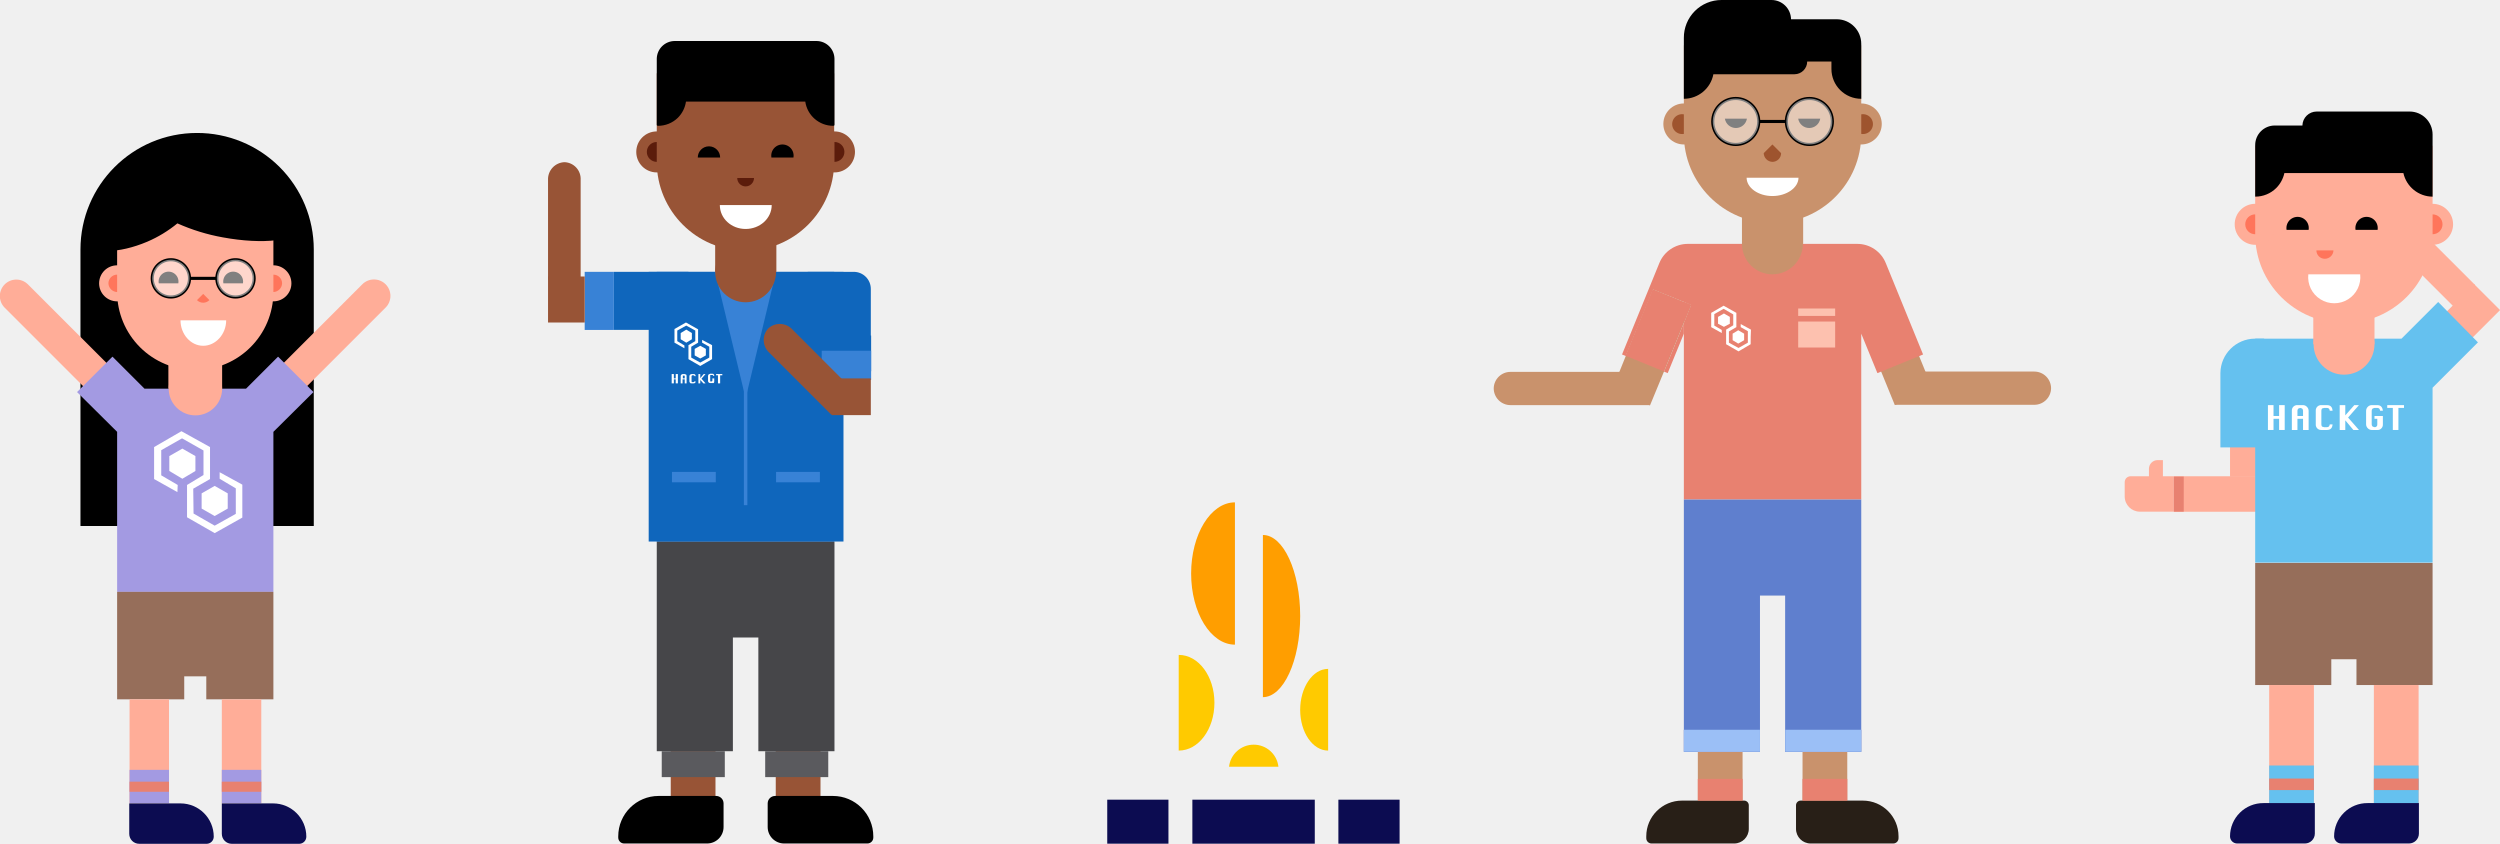
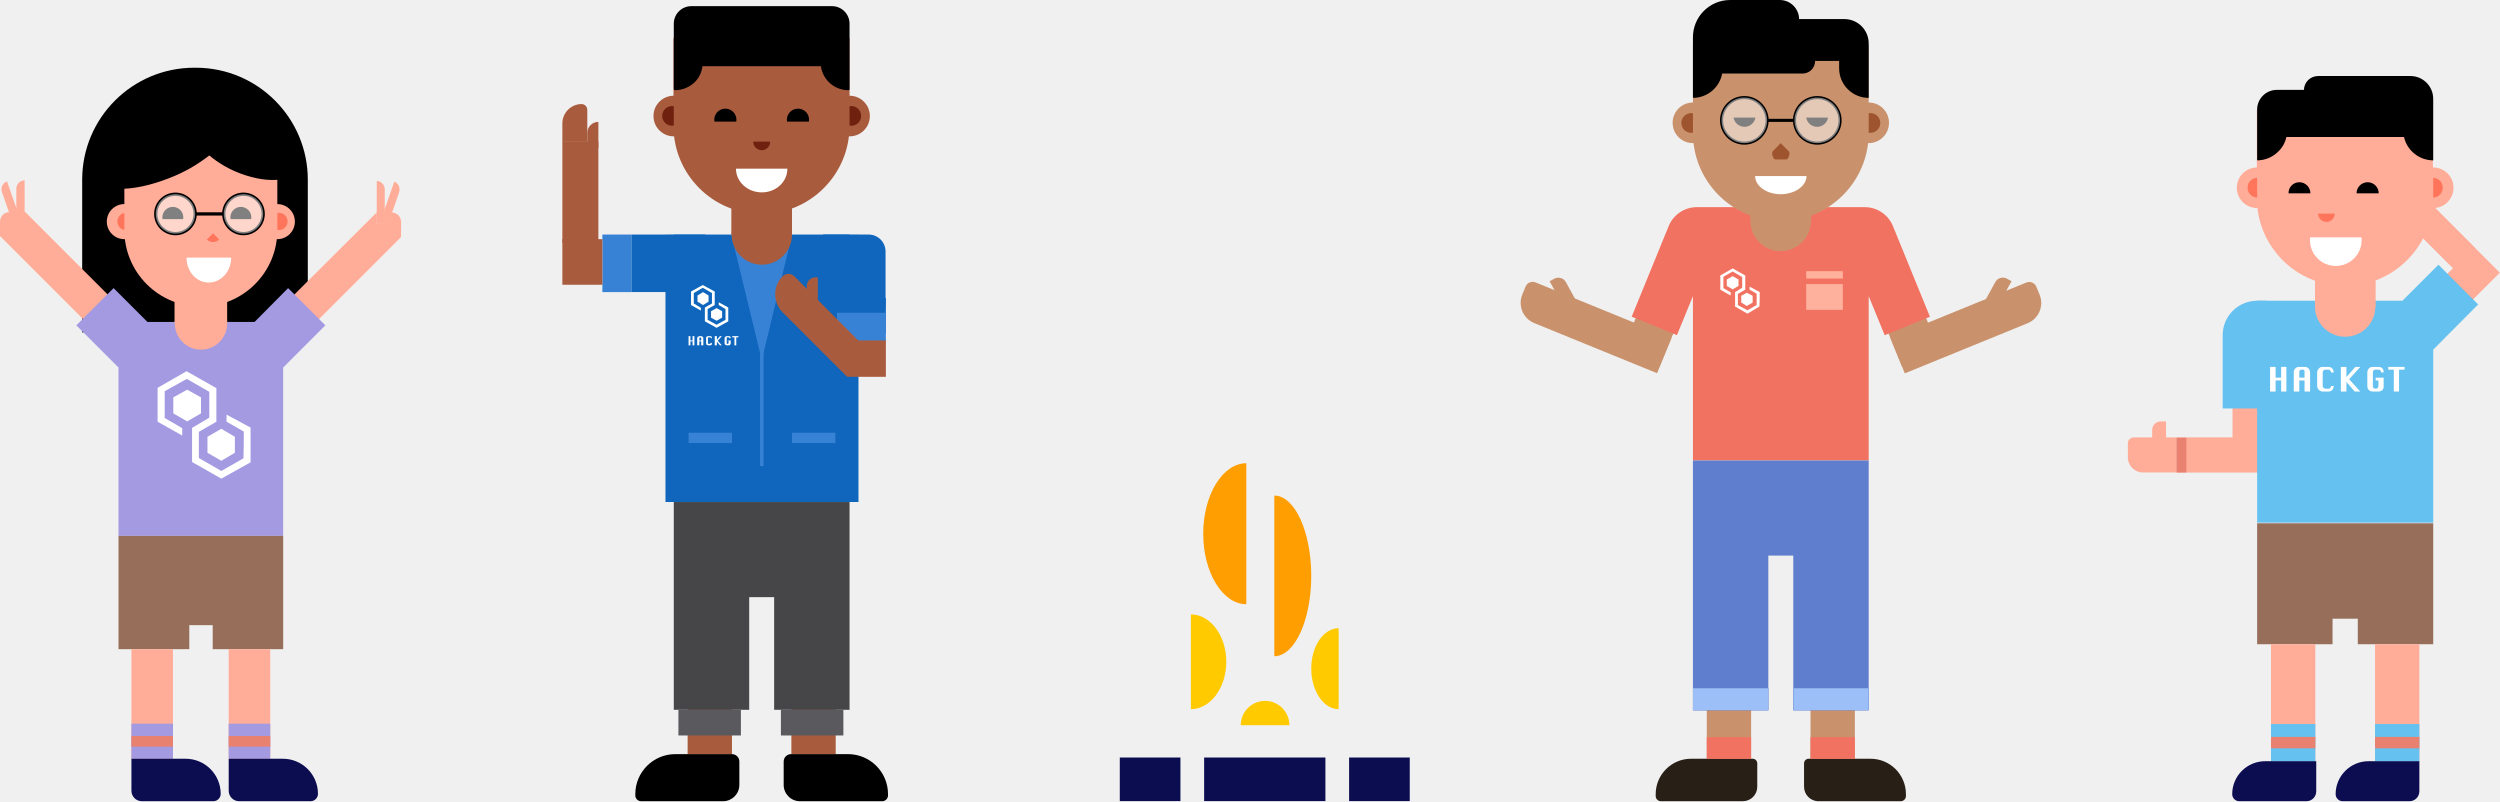
- <svg xmlns="http://www.w3.org/2000/svg" width="100%" height="100%" viewBox="0 0 804.7 271.5">
+ <svg xmlns="http://www.w3.org/2000/svg" width="100%" height="100%" viewBox="0 0 812.2 260.3">
  <defs>
    <style>
      .cls-1 {
        isolation: isolate;
      }

      .cls-2 {
        fill: #0c0c51;
      }

      .cls-3 {
        fill: #ff9e00;
      }

      .cls-4 {
        fill: #ffca00;
      }

-       .cls-22, .cls-5 {
-         fill: #c9926c;
-       }
- 
-       .cls-27, .cls-6 {
-         fill: #e88170;
-       }
- 
-       .cls-7 {
+       .cls-5 {
        fill: #0f66bc;
      }

-       .cls-8, .cls-9 {
-         fill: #985436;
-       }
- 
-       .cls-17, .cls-22, .cls-9 {
+       .cls-6, .cls-7 {
+         fill: #a85b3d;
+       }
+ 
+       .cls-15, .cls-20, .cls-7 {
        mix-blend-mode: multiply;
      }

+       .cls-8 {
+         fill: #3882d6;
+       }
+ 
+       .cls-9 {
+         fill: #464649;
+       }
+ 
      .cls-10 {
-         fill: #3882d6;
-       }
- 
-       .cls-11 {
-         fill: #464649;
-       }
- 
-       .cls-12 {
        fill: #5a5a5e;
      }

-       .cls-13, .cls-21 {
+       .cls-11, .cls-29 {
        fill: #fff;
      }

-       .cls-14, .cls-20 {
+       .cls-12, .cls-22, .cls-28 {
        fill: none;
        stroke-miterlimit: 10;
      }

-       .cls-14 {
+       .cls-12 {
        stroke: #3882d6;
        stroke-width: 1.12px;
      }

-       .cls-15, .cls-17 {
+       .cls-13, .cls-15 {
        fill: #ffad98;
      }

+       .cls-14 {
+         fill: #65c1ef;
+       }
+ 
      .cls-16 {
-         fill: #65c1ef;
-       }
- 
-       .cls-18 {
        fill: #966e5a;
      }

-       .cls-19 {
+       .cls-17 {
+         fill: #e88170;
+       }
+ 
+       .cls-18, .cls-20 {
+         fill: #c9926c;
+       }
+ 
+       .cls-19, .cls-26 {
+         fill: #f27261;
+       }
+ 
+       .cls-21, .cls-25 {
+         fill: #5f7fce;
+       }
+ 
+       .cls-22, .cls-28 {
+         stroke: #000;
+       }
+ 
+       .cls-23, .cls-29 {
+         opacity: 0.5;
+       }
+ 
+       .cls-24 {
+         fill: #281f17;
+       }
+ 
+       .cls-25, .cls-26 {
+         mix-blend-mode: screen;
+       }
+ 
+       .cls-27 {
        fill: #a39ae2;
      }

-       .cls-20 {
-         stroke: #000;
-       }
- 
-       .cls-21, .cls-24 {
-         opacity: 0.5;
-       }
- 
-       .cls-23, .cls-26 {
-         fill: #5f7fce;
-       }
- 
-       .cls-25 {
-         fill: #281f17;
-       }
- 
-       .cls-26, .cls-27 {
-         mix-blend-mode: screen;
+       .cls-28 {
+         stroke-width: 1.06px;
      }
    </style>
  </defs>
  <g class="cls-1">
    <g id="Layer_1" data-name="Layer 1">
      <g>
        <g>
-           <rect class="cls-2" x="383.8" y="257.4" width="39.4" height="14.16" />
-           <rect class="cls-2" x="430.8" y="257.4" width="19.7" height="14.16" />
-           <rect class="cls-2" x="356.4" y="257.4" width="19.7" height="14.16" />
-           <path class="cls-3" d="M397.5,207.5c-7.8,0-14.1-10.3-14.1-22.9s6.3-22.9,14.1-22.9" />
-           <path class="cls-4" d="M427.5,241.6c-5,0-9-5.9-9-13.1s4-13.2,9-13.2" />
-           <path class="cls-4" d="M379.4,210.8c6.4,0,11.5,6.9,11.5,15.4s-5.1,15.4-11.5,15.4" />
-           <path class="cls-3" d="M406.5,172.2c6.6,0,12,11.7,12,26.1s-5.4,26.1-12,26.1" />
-           <path class="cls-4" d="M395.6,246.8a8,8,0,0,1,15.9,0" />
-         </g>
-         <rect class="cls-5" x="602.9" y="94.4" width="13.2" height="34.86" transform="translate(1216 -15) rotate(157.8)" />
-         <path class="cls-5" d="M615.4,119.7h44.8a0,0,0,0,1,0,0v10.7a0,0,0,0,1,0,0H615.4A5.4,5.4,0,0,1,610,125v0A5.4,5.4,0,0,1,615.4,119.7Z" transform="translate(1270.2 250) rotate(-180)" />
-         <path class="cls-6" d="M619,114.1l-14.7,6-5.2-12.7v53.4H542V103.9l2.3-5.7-2.3-1-9.9-4-8.8,21.4-1.2-.5,12-29.4a9.9,9.9,0,0,1,9.2-6.2h54.5a9.9,9.9,0,0,1,9.2,6.2Z" />
-         <polygon class="cls-5" points="544.3 98.2 535.6 119.6 531.1 130.5 518.9 125.5 523.3 114.6 532.1 93.2 544.3 98.2" />
-         <rect class="cls-7" x="270.2" y="108" width="10.2" height="11.48" />
-         <path class="cls-8" d="M211.4,23.6h57.1a0,0,0,0,1,0,0V52.2A28.6,28.6,0,0,1,240,80.7h0a28.6,28.6,0,0,1-28.6-28.6V23.6A0,0,0,0,1,211.4,23.6Z" />
-         <circle class="cls-8" cx="268.6" cy="48.9" r="6.6" />
-         <path class="cls-9" d="M268.6,45.7a3.2,3.2,0,0,1,0,6.4" />
-         <path class="cls-9" d="M242.7,57.3a2.7,2.7,0,1,1-5.4,0" />
-         <circle class="cls-8" cx="211.4" cy="48.9" r="6.6" />
-         <g>
-           <path d="M224.6,50.7a3.6,3.6,0,0,1,7.2,0" />
-           <path d="M248.3,50.7a3.6,3.6,0,1,1,7.1,0" />
-         </g>
-         <rect class="cls-10" x="211.4" y="87.5" width="57.1" height="86.82" />
-         <path class="cls-9" d="M211.4,52.1a3.2,3.2,0,0,1,0-6.4" />
-         <rect class="cls-8" x="215.9" y="216" width="14.4" height="40.24" />
-         <rect class="cls-8" x="249.7" y="216" width="14.4" height="40.24" />
-         <polygon class="cls-11" points="268.6 174.3 268.6 241.8 244.1 241.8 244.1 205.2 235.9 205.2 235.9 241.8 211.4 241.8 211.4 174.3 268.6 174.3" />
-         <rect class="cls-12" x="246.3" y="241.8" width="20.3" height="8.34" />
-         <rect class="cls-12" x="213" y="241.8" width="20.3" height="8.34" />
-         <path class="cls-7" d="M260,87.5h14.8a5.5,5.5,0,0,1,5.5,5.5v17.8a0,0,0,0,1,0,0H260a0,0,0,0,1,0,0V87.5A0,0,0,0,1,260,87.5Z" />
-         <rect class="cls-7" x="197.6" y="87.5" width="24" height="18.68" />
-         <polygon class="cls-7" points="271.5 87.5 271.5 174.3 208.8 174.3 208.8 87.5 230.2 87.5 240 128.2 249.8 87.5 271.5 87.5" />
-         <g>
-           <rect class="cls-8" x="230.2" y="67.5" width="19.7" height="20" />
-           <circle class="cls-8" cx="240" cy="87.5" r="9.8" />
-         </g>
-         <path class="cls-13" d="M231.7,66c0,4.3,3.7,7.7,8.3,7.7s8.4-3.4,8.4-7.7Z" />
-         <line class="cls-14" x1="240" y1="119.5" x2="240" y2="162.6" />
-         <rect class="cls-10" x="249.8" y="151.9" width="14.1" height="3.34" />
-         <rect class="cls-10" x="216.3" y="151.9" width="14.1" height="3.34" />
-         <rect class="cls-10" x="183.6" y="92.1" width="18.7" height="9.4" transform="translate(289.7 -96.1) rotate(90)" />
-         <rect class="cls-10" x="264.4" y="112.9" width="15.9" height="9.4" transform="translate(544.8 235.2) rotate(180)" />
-         <rect class="cls-8" x="176.4" y="89" width="11.8" height="14.81" />
-         <rect class="cls-8" x="267.7" y="121.8" width="12.6" height="11.82" />
-         <path class="cls-8" d="M176.4,90.1h10.5V57.9a5.4,5.4,0,0,0-5.2-5.7h0a5.5,5.5,0,0,0-5.3,5.7Z" />
-         <path class="cls-8" d="M267.6,133.5l7.5-7.4-20-20a5.5,5.5,0,0,0-7.8-.4h0a5.5,5.5,0,0,0,.3,7.8Z" />
-         <g>
-           <path class="cls-13" d="M220.3,112.1l-3.2-1.8v-4.4l3.7-2.1,3.9,2.2v4.3l-2.2,1.3v3.5l2.9,1.6,2.9-1.6v-3.5l-2.3-1.3v-.9l3.2,1.7v4.5l-3.8,2.2-3.8-2.2v-4.5l2.2-1.3v-3.4l-2.9-1.6-2.9,1.6v3.4l2.3,1.4Z" />
-           <polygon class="cls-13" points="219.1 107.2 219.1 109.2 220.9 110.3 222.7 109.2 222.7 107.2 220.9 106.1 219.1 107.2" />
-           <polygon class="cls-13" points="223.6 112.3 223.6 114.4 225.4 115.4 227.2 114.4 227.2 112.3 225.4 111.3 223.6 112.3" />
-         </g>
-         <path d="M268.6,18.9V40.2c0,.2-.2.3-.4.3a9.1,9.1,0,0,1-9-7.8H220.8a9.2,9.2,0,0,1-2.6,5.2,9.1,9.1,0,0,1-6.4,2.6c-.2,0-.4-.1-.4-.3V18.9a5.8,5.8,0,0,1,5.8-5.7h45.7A5.8,5.8,0,0,1,268.6,18.9Z" />
-         <path d="M249.6,256.2h18.5a13,13,0,0,1,13,13v.4a1.9,1.9,0,0,1-1.9,1.9H252.4a5.3,5.3,0,0,1-5.3-5.3v-7.6a2.4,2.4,0,0,1,2.4-2.4Z" />
-         <path d="M204.3,256.2H231a1.9,1.9,0,0,1,1.9,1.9v.4a13,13,0,0,1-13,13H201.4a2.4,2.4,0,0,1-2.4-2.4v-7.6A5.3,5.3,0,0,1,204.3,256.2Z" transform="translate(431.9 527.7) rotate(180)" />
-         <rect class="cls-15" x="699.7" y="153.3" width="40.4" height="11.42" />
-         <rect class="cls-15" x="717.8" y="138.3" width="13.1" height="15.16" />
-         <rect class="cls-15" x="783.5" y="91" width="11.8" height="31.55" transform="translate(306.7 -526.9) rotate(45)" />
-         <path class="cls-15" d="M783.4,72.4h.6a4.6,4.6,0,0,1,4.6,4.6V99a0,0,0,0,1,0,0h-9.8a0,0,0,0,1,0,0V77A4.6,4.6,0,0,1,783.4,72.4Z" transform="translate(169 579.3) rotate(-45)" />
-         <polygon class="cls-16" points="725.9 124.8 725.9 181.1 783 181.1 783 124.8 797.6 110.2 784.8 97.2 773 109 735.9 109 725.9 109 725.9 124.8" />
-         <path class="cls-15" d="M725.9,46.9H783a0,0,0,0,1,0,0V75.5A28.6,28.6,0,0,1,754.5,104h0a28.6,28.6,0,0,1-28.6-28.6V46.9A0,0,0,0,1,725.9,46.9Z" />
-         <circle class="cls-15" cx="783" cy="72.2" r="6.6" />
-         <path class="cls-17" d="M783,69a3.2,3.2,0,0,1,3.2,3.2,3.2,3.2,0,0,1-3.2,3.2" />
-         <path class="cls-17" d="M751.1,80.6a2.8,2.8,0,0,1-2.8,2.7,2.7,2.7,0,0,1-2.7-2.7" />
-         <circle class="cls-15" cx="725.9" cy="72.2" r="6.6" />
-         <g>
-           <path d="M736,74a3.6,3.6,0,1,1,7.1,0" />
-           <path d="M758.2,74a3.6,3.6,0,1,1,7.1,0" />
-         </g>
-         <g>
-           <rect class="cls-15" x="744.6" y="90.8" width="19.7" height="20" />
-           <circle class="cls-15" cx="754.5" cy="110.8" r="9.8" />
-         </g>
-         <path class="cls-13" d="M743,88.3a8.4,8.4,0,1,0,16.7,0Z" />
-         <path class="cls-17" d="M725.9,75.4a3.2,3.2,0,0,1-3.2-3.2,3.2,3.2,0,0,1,3.2-3.2" />
-         <polygon class="cls-18" points="783 181.2 783 220.5 758.5 220.5 758.5 212.2 750.4 212.2 750.4 220.5 725.9 220.5 725.9 181.2 783 181.2" />
-         <rect class="cls-15" x="730.4" y="220.5" width="14.4" height="38.01" />
-         <rect class="cls-15" x="764.1" y="220.5" width="14.4" height="38.01" />
-         <rect class="cls-16" x="764.1" y="246.4" width="14.4" height="12.17" />
-         <rect class="cls-16" x="730.4" y="246.4" width="14.4" height="12.17" />
-         <rect class="cls-6" x="764.1" y="250.6" width="14.4" height="3.71" />
-         <rect class="cls-6" x="730.4" y="250.6" width="14.4" height="3.71" />
-         <path d="M783,43.3v20a9.7,9.7,0,0,1-9.4-7.6H735.3a9.8,9.8,0,0,1-2.6,4.8,9.6,9.6,0,0,1-6.8,2.8V46.7a6.3,6.3,0,0,1,6.3-6.3h8.9a4.6,4.6,0,0,1,4.6-4.5h29.9A7.4,7.4,0,0,1,783,43.3Z" />
-         <path class="cls-2" d="M762.1,258.5h16.5a0,0,0,0,1,0,0v9.8a3.2,3.2,0,0,1-3.2,3.2H753.6a2.3,2.3,0,0,1-2.3-2.3v0A10.7,10.7,0,0,1,762.1,258.5Z" />
-         <path class="cls-2" d="M728.6,258.5h16.5a0,0,0,0,1,0,0v9.8a3.2,3.2,0,0,1-3.2,3.2H720.1a2.3,2.3,0,0,1-2.3-2.3v0A10.7,10.7,0,0,1,728.6,258.5Z" />
-         <path class="cls-16" d="M725.8,109h3a0,0,0,0,1,0,0v35a0,0,0,0,1,0,0H714.7a0,0,0,0,1,0,0V120.1A11.2,11.2,0,0,1,725.8,109Z" />
-         <g>
-           <path class="cls-15" d="M699.7,153.3h-14a1.9,1.9,0,0,0-1.8,1.9v4.6a4.9,4.9,0,0,0,4.9,4.9h10.9" />
-           <path class="cls-15" d="M694.5,148.1h1.7a0,0,0,0,1,0,0v9.4a0,0,0,0,1,0,0h-4.5a0,0,0,0,1,0,0v-6.6A2.8,2.8,0,0,1,694.5,148.1Z" />
-         </g>
-         <g>
-           <path class="cls-13" d="M730,138.4v-8h1.8v3.5h1.8v-3.5h1.8v8h-1.8v-3.6h-1.8v3.6Z" />
-           <path class="cls-13" d="M737.7,138.4v-6.2a1.7,1.7,0,0,1,1.8-1.8h1.8a1.7,1.7,0,0,1,1.2.5,1.8,1.8,0,0,1,.6,1.3v6.2h-1.8v-3.6h-1.8v3.6Zm1.8-4.5h1.8v-1.7a.9.9,0,0,0-.3-.7l-.6-.2-.6.2a.9.9,0,0,0-.3.7Z" />
-           <path class="cls-13" d="M750.8,136.6q-.1,1.8-1.8,1.8h-1.8a1.7,1.7,0,0,1-1.8-1.8v-4.4a1.7,1.7,0,0,1,1.8-1.8H749q1.7,0,1.8,1.8h-.9q-.1-.9-.9-.9h-.9l-.7.2a1.4,1.4,0,0,0-.2.7v4.4a1.4,1.4,0,0,0,.2.7l.7.2h.9q.8,0,.9-.9Z" />
-           <path class="cls-13" d="M753.1,138.4v-8h1.8v3.3l2.9-3.3h1.5l-3.5,4,3.5,4h-1.8l-2.6-3.1v3.1Z" />
-           <path class="cls-13" d="M764.3,133.9H767v2.7a1.7,1.7,0,0,1-.6,1.4,1.6,1.6,0,0,1-1.2.4h-1.8a1.7,1.7,0,0,1-1.2-.5,1.8,1.8,0,0,1-.6-1.3v-4.4a1.8,1.8,0,0,1,.6-1.3,1.7,1.7,0,0,1,1.2-.5h1.8q1.6,0,1.8,1.8h-.9q-.1-.9-.9-.9h-.9l-.6.2a.9.9,0,0,0-.3.7v4.4a.9.9,0,0,0,.3.7l.6.2a.8.8,0,0,0,.9-.9v-1.8h-.9Z" />
-           <path class="cls-13" d="M770.2,138.4v-7.1h-1.8v-.9h5.4v.9H772v7.1Z" />
-         </g>
-         <g>
-           <path class="cls-13" d="M216.2,123.4v-3h.7v1.4h.6v-1.4h.7v3h-.7v-1.3h-.6v1.3Z" />
-           <path class="cls-13" d="M219.1,123.4v-2.3a.6.6,0,0,1,.2-.5l.4-.2h.7l.5.2a.9.9,0,0,1,.1.5v2.3h-.6v-1.3h-.7v1.3Zm.6-1.6h.7v-.7c0-.1,0-.2-.1-.2h-.5v.9Z" />
-           <path class="cls-13" d="M223.9,122.8c0,.4-.2.6-.7.6h-.6c-.2,0-.4,0-.5-.2a.8.8,0,0,1-.2-.4v-1.7c0-.2.1-.3.2-.5l.5-.2h.6a.6.6,0,0,1,.7.7h-.3c-.1-.2-.2-.3-.4-.3h-.3c-.1,0-.2,0-.2.1s-.1.1-.1.2v1.7a.3.3,0,0,0,.1.2h.5c.2,0,.3-.1.4-.3Z" />
-           <path class="cls-13" d="M224.8,123.4v-3h.6v1.3l1.1-1.3h.6l-1.3,1.5,1.3,1.5h-.7l-1-1.1v1.1Z" />
-           <path class="cls-13" d="M228.9,121.8h1v1a.6.6,0,0,1-.2.5h-1.1a.6.6,0,0,1-.5-.2.8.8,0,0,1-.2-.4v-1.7c0-.2.1-.3.2-.5l.5-.2h.7c.4,0,.6.3.6.7h-.3a.3.3,0,0,0-.3-.3h-.6c-.1,0-.1.1-.1.2v1.7a.3.3,0,0,0,.1.2h.2c.2,0,.4-.1.4-.3v-.7h-.4Z" />
-           <path class="cls-13" d="M231.1,123.4v-2.6h-.6v-.4h2v.4h-.7v2.6Z" />
-         </g>
-         <rect class="cls-6" x="699.7" y="153.4" width="3.2" height="11.3" />
-         <path d="M63.4,42.8h0A37.5,37.5,0,0,1,101,80.3v89a0,0,0,0,1,0,0H25.9a0,0,0,0,1,0,0v-89A37.5,37.5,0,0,1,63.4,42.8Z" />
-         <path class="cls-15" d="M37.7,68.9H88a0,0,0,0,1,0,0V94a25.1,25.1,0,0,1-25.1,25.1h0A25.1,25.1,0,0,1,37.7,94V68.9A0,0,0,0,1,37.7,68.9Z" />
-         <circle class="cls-15" cx="88" cy="91.2" r="5.8" />
-         <path class="cls-15" d="M107.5,84.7h0a5.3,5.3,0,0,1,5.3,5.3v41.2a.5.5,0,0,1-.5.5h-9.6a.5.5,0,0,1-.5-.5V90a5.3,5.3,0,0,1,5.3-5.3Z" transform="translate(108 -44.4) rotate(45)" />
-         <path class="cls-17" d="M88,88.4a2.8,2.8,0,0,1,2.8,2.8A2.9,2.9,0,0,1,88,94" />
-         <path class="cls-17" d="M67.4,96.6a2.8,2.8,0,0,1-4,0l2-2Z" />
-         <circle class="cls-15" cx="37.7" cy="91.2" r="5.8" />
-         <g>
-           <path d="M51.1,91.2a3.2,3.2,0,1,1,6.3,0" />
-           <path d="M71.9,91.2a3.2,3.2,0,1,1,6.3,0" />
-         </g>
-         <path class="cls-15" d="M13.4,84.7H23a.5.5,0,0,1,.5.5v41.2a5.3,5.3,0,0,1-5.3,5.3h0a5.3,5.3,0,0,1-5.3-5.3V85.2a.5.5,0,0,1,.5-.5Z" transform="translate(107.5 171.8) rotate(135)" />
-         <path d="M96.7,73.4c-.8,4.1-12,5.4-25,3a63.2,63.2,0,0,1-14.6-4.5,40.2,40.2,0,0,1-9.7,5.9c-9.2,3.9-18,4-19.7.2s4.5-10.2,13.7-14.2a34.7,34.7,0,0,1,13.6-3c4.7-1,11.8-.8,19.5.6C87.5,63.9,97.5,69.3,96.7,73.4Z" />
-         <polygon class="cls-19" points="100.9 126.2 88 139 88 190.5 37.7 190.5 37.7 139 24.8 126.2 36.2 114.8 46.5 125.1 79.2 125.1 89.5 114.8 100.9 126.2" />
-         <g>
-           <rect class="cls-15" x="54.2" y="107.5" width="17.3" height="17.6" />
-           <circle class="cls-15" cx="62.9" cy="125.1" r="8.6" />
-         </g>
-         <path class="cls-13" d="M58.1,103.1c0,4.5,3.3,8.2,7.3,8.2s7.4-3.7,7.4-8.2Z" />
-         <path class="cls-17" d="M37.7,94a2.9,2.9,0,0,1-2.8-2.8,2.8,2.8,0,0,1,2.8-2.8" />
-         <polygon class="cls-18" points="88 190.5 88 225.1 66.4 225.1 66.4 217.7 59.3 217.7 59.3 225.1 37.7 225.1 37.7 190.5 88 190.5" />
-         <rect class="cls-15" x="41.7" y="225.1" width="12.7" height="33.45" />
-         <rect class="cls-15" x="71.4" y="225.1" width="12.7" height="33.45" />
-         <rect class="cls-19" x="71.4" y="247.8" width="12.7" height="10.71" />
-         <rect class="cls-19" x="41.7" y="247.8" width="12.7" height="10.71" />
-         <rect class="cls-6" x="71.4" y="251.6" width="12.7" height="3.26" />
-         <rect class="cls-6" x="41.7" y="251.6" width="12.7" height="3.26" />
-         <g>
-           <path class="cls-13" d="M57.1,158.4l-7.5-4.2V143.9l8.8-5.1,9.2,5.1v10.3l-5.4,3.1c0,2.6.1,5.3.1,8l6.8,3.9,6.8-3.8v-8.2l-5.2-3.1V152l7.3,4v10.6l-8.9,5-8.9-5.1V156.1l5.3-3.2V145l-6.9-3.9-6.7,3.8V153l5.3,3.1Z" />
-           <polygon class="cls-13" points="54.5 146.8 54.5 151.6 58.7 154.1 62.9 151.6 62.9 146.8 58.7 144.4 54.5 146.8" />
-           <polygon class="cls-13" points="64.9 158.8 64.9 163.7 69.1 166.1 73.3 163.7 73.3 158.8 69.1 156.4 64.9 158.8" />
-         </g>
-         <path class="cls-2" d="M43.9,258.5H65.7a3.2,3.2,0,0,1,3.2,3.2v9.8a0,0,0,0,1,0,0H52.4a10.7,10.7,0,0,1-10.7-10.7v0A2.3,2.3,0,0,1,43.9,258.5Z" transform="translate(110.5 530.1) rotate(180)" />
-         <path class="cls-2" d="M73.6,258.5H95.4a3.2,3.2,0,0,1,3.2,3.2v9.8a0,0,0,0,1,0,0H82.1a10.7,10.7,0,0,1-10.7-10.7v0A2.3,2.3,0,0,1,73.6,258.5Z" transform="translate(170 530.1) rotate(180)" />
-         <g>
-           <g>
-             <circle class="cls-20" cx="55" cy="89.6" r="6" />
-             <circle class="cls-20" cx="75.8" cy="89.6" r="6" />
-             <line class="cls-20" x1="61" y1="89.6" x2="69.8" y2="89.6" />
-           </g>
-           <g>
-             <circle class="cls-21" cx="55" cy="89.6" r="6" />
-             <circle class="cls-21" cx="75.8" cy="89.6" r="6" />
-           </g>
-         </g>
-         <rect class="cls-5" x="546.5" y="223" width="14.4" height="34.75" />
-         <rect class="cls-5" x="580.2" y="223" width="14.4" height="34.75" />
-         <path class="cls-5" d="M542,14.6h57.1a0,0,0,0,1,0,0V43.2a28.6,28.6,0,0,1-28.6,28.6h0A28.6,28.6,0,0,1,542,43.2V14.6a0,0,0,0,1,0,0Z" />
-         <circle class="cls-5" cx="599.1" cy="39.9" r="6.6" />
-         <path class="cls-22" d="M599.1,36.8a3.2,3.2,0,1,1,0,6.3" />
-         <path class="cls-22" d="M573.3,49.3a2.8,2.8,0,0,1-2.8,2.8,2.9,2.9,0,0,1-2.8-2.8l2.8-2.8Z" />
-         <circle class="cls-5" cx="542" cy="39.9" r="6.6" />
-         <g>
-           <path d="M585.9,38.2a3.6,3.6,0,0,1-7.1,0" />
-           <path d="M562.3,38.2a3.6,3.6,0,0,1-7.1,0" />
-         </g>
-         <polygon class="cls-6" points="544.3 98.2 542 103.9 542 97.2 544.3 98.2" />
-         <g>
-           <path class="cls-13" d="M554.2,107.2l-3.4-1.9v-4.6l4-2.3,4.1,2.3v4.6l-2.4,1.4v3.6l3.1,1.7,3-1.7v-3.7l-2.3-1.3v-1l3.3,1.8c-.1,1.6-.1,3.2-.1,4.7l-3.9,2.3-4-2.3v-4.7l2.3-1.4v-3.5l-3.1-1.8-3,1.7v3.7l2.4,1.4Z" />
-           <polygon class="cls-13" points="553 102 553 104.2 554.9 105.2 556.8 104.2 556.8 102 554.9 100.9 553 102" />
-           <polygon class="cls-13" points="557.7 107.4 557.7 109.5 559.5 110.6 561.4 109.5 561.4 107.4 559.5 106.3 557.7 107.4" />
-         </g>
-         <g>
-           <rect class="cls-5" x="560.7" y="58.5" width="19.7" height="20" />
-           <circle class="cls-5" cx="570.5" cy="78.5" r="9.8" />
-         </g>
-         <path class="cls-13" d="M562.2,57.2c0,3.2,3.7,5.9,8.3,5.9s8.4-2.7,8.4-5.9Z" />
-         <path class="cls-22" d="M542,43.1a3.2,3.2,0,1,1,0-6.3" />
-         <polygon class="cls-23" points="599.1 160.8 599.1 242 574.6 242 574.6 191.7 566.5 191.7 566.5 242 542 242 542 160.8 599.1 160.8" />
-         <path d="M599.1,14.1V31.8a9.6,9.6,0,0,1-9.6-9.6V19.8h-7.8a4.1,4.1,0,0,1-4.1,4.1H551.5a9.7,9.7,0,0,1-9.5,7.9V12.2A12.1,12.1,0,0,1,554.1,0h16.1a6.3,6.3,0,0,1,6.3,6.2h14.8A7.9,7.9,0,0,1,599.1,14.1Z" />
-         <g>
-           <circle class="cls-20" cx="582.4" cy="39.1" r="7.4" />
-           <circle class="cls-20" cx="558.7" cy="39.1" r="7.4" />
-           <line class="cls-20" x1="566.1" y1="39.1" x2="574.9" y2="39.1" />
-         </g>
-         <g class="cls-24">
-           <circle class="cls-13" cx="582.4" cy="39.1" r="7.4" />
-           <circle class="cls-13" cx="558.7" cy="39.1" r="7.4" />
-         </g>
-         <path class="cls-25" d="M534.6,257.7h26.7a1.7,1.7,0,0,1,1.7,1.7v.6a11.5,11.5,0,0,1-11.5,11.5h-20a1.5,1.5,0,0,1-1.5-1.5v-7.6a4.7,4.7,0,0,1,4.7-4.7Z" transform="translate(1092.9 529.2) rotate(180)" />
-         <path class="cls-25" d="M579.6,257.7h20a11.5,11.5,0,0,1,11.5,11.5v.6a1.7,1.7,0,0,1-1.7,1.7H582.8a4.7,4.7,0,0,1-4.7-4.7v-7.6a1.5,1.5,0,0,1,1.5-1.5Z" />
-         <rect class="cls-26" x="542" y="234.9" width="24.5" height="7.11" />
-         <rect class="cls-26" x="574.6" y="234.9" width="24.5" height="7.11" />
-         <rect class="cls-6" x="546.5" y="250.7" width="14.4" height="7.03" />
-         <rect class="cls-6" x="580.2" y="250.7" width="14.4" height="7.03" />
-         <rect class="cls-6" x="522.3" y="99.8" width="23.1" height="13.2" transform="translate(233.5 560.4) rotate(-67.8)" />
-         <polygon class="cls-6" points="542 103.9 542 107.4 536.8 120.1 535.6 119.6 542 103.9" />
-         <path class="cls-5" d="M486.2,119.7h44.8a0,0,0,0,1,0,0v10.7a0,0,0,0,1,0,0H486.2a5.4,5.4,0,0,1-5.4-5.4v0A5.4,5.4,0,0,1,486.2,119.7Z" />
-         <rect class="cls-27" x="578.8" y="99.3" width="11.9" height="2.39" />
-         <rect class="cls-27" x="578.8" y="103.5" width="11.9" height="8.36" />
+           <rect class="cls-2" x="391.2" y="246.1" width="39.4" height="14.16" />
+           <rect class="cls-2" x="438.3" y="246.1" width="19.7" height="14.16" />
+           <rect class="cls-2" x="363.8" y="246.1" width="19.7" height="14.16" />
+           <path class="cls-3" d="M404.9,196.3c-7.7,0-14-10.3-14-22.9s6.3-22.9,14-22.9" />
+           <path class="cls-4" d="M434.9,230.4c-4.9,0-8.9-5.9-8.9-13.2s4-13.1,8.9-13.1" />
+           <path class="cls-4" d="M386.9,199.6c6.3,0,11.5,6.9,11.5,15.4s-5.2,15.4-11.5,15.4" />
+           <path class="cls-3" d="M414,161c6.6,0,12,11.7,12,26.1s-5.4,26.1-12,26.1" />
+           <path class="cls-4" d="M403.1,235.6a7.9,7.9,0,1,1,15.8,0" />
+         </g>
+         <rect class="cls-5" x="277.6" y="96.8" width="10.2" height="11.48" />
+         <path class="cls-6" d="M218.9,12.4H276a0,0,0,0,1,0,0V40.9a28.6,28.6,0,0,1-28.6,28.6h0a28.6,28.6,0,0,1-28.6-28.6V12.4a0,0,0,0,1,0,0Z" />
+         <circle class="cls-6" cx="276" cy="37.7" r="6.6" />
+         <path class="cls-7" d="M276,34.5a3.2,3.2,0,1,1,0,6.3" />
+         <path class="cls-7" d="M250.2,46a2.7,2.7,0,0,1-2.7,2.8,2.8,2.8,0,0,1-2.8-2.8" />
+         <circle class="cls-6" cx="218.9" cy="37.7" r="6.6" />
+         <g>
+           <path d="M232.1,39.5a3.6,3.6,0,1,1,7.1,0" />
+           <path d="M255.7,39.5a3.6,3.6,0,1,1,7.1,0" />
+         </g>
+         <rect class="cls-8" x="218.9" y="76.2" width="57.1" height="86.82" />
+         <path class="cls-7" d="M218.9,40.8a3.2,3.2,0,1,1,0-6.3" />
+         <rect class="cls-6" x="223.4" y="204.8" width="14.4" height="40.24" />
+         <rect class="cls-6" x="257.1" y="204.8" width="14.4" height="40.24" />
+         <polygon class="cls-9" points="276 163.1 276 230.6 251.5 230.6 251.5 194 243.4 194 243.4 230.6 218.9 230.6 218.9 163.1 276 163.1" />
+         <rect class="cls-10" x="253.7" y="230.6" width="20.3" height="8.34" />
+         <rect class="cls-10" x="220.4" y="230.6" width="20.3" height="8.34" />
+         <path class="cls-5" d="M267.4,76.2h14.8a5.5,5.5,0,0,1,5.5,5.5V99.6a0,0,0,0,1,0,0H267.4a0,0,0,0,1,0,0V76.2A0,0,0,0,1,267.4,76.2Z" />
+         <rect class="cls-5" x="205.1" y="76.2" width="24" height="18.68" />
+         <polygon class="cls-5" points="278.9 76.3 278.9 163.1 216.2 163.1 216.2 76.3 237.6 76.3 247.5 117 257.3 76.3 278.9 76.3" />
+         <g>
+           <rect class="cls-6" x="237.6" y="56.2" width="19.7" height="20" />
+           <circle class="cls-6" cx="247.5" cy="76.2" r="9.8" />
+         </g>
+         <path class="cls-11" d="M239.1,54.8c0,4.3,3.8,7.7,8.4,7.7s8.3-3.4,8.3-7.7Z" />
+         <line class="cls-12" x1="247.5" y1="108.3" x2="247.5" y2="151.4" />
+         <rect class="cls-8" x="257.3" y="140.6" width="14.1" height="3.34" />
+         <rect class="cls-8" x="223.7" y="140.6" width="14.1" height="3.34" />
+         <rect class="cls-8" x="191" y="80.9" width="18.7" height="9.4" transform="translate(286 -114.8) rotate(90)" />
+         <rect class="cls-8" x="271.9" y="101.7" width="15.9" height="9.4" transform="translate(559.7 212.7) rotate(180)" />
+         <rect class="cls-6" x="182.7" y="77.7" width="13" height="14.81" />
+         <rect class="cls-6" x="275.2" y="110.6" width="12.6" height="11.82" />
+         <rect class="cls-6" x="182.7" y="46" width="11.7" height="32.88" />
+         <path class="cls-6" d="M254.3,101.5l20.8,20.8,7.7-7.7L258,89.7a2.7,2.7,0,0,0-3.7,0h0A8.3,8.3,0,0,0,254.3,101.5Z" />
+         <g>
+           <path class="cls-11" d="M227.7,100.9l-3.2-1.8V94.7l3.8-2.1,3.9,2.1v4.4l-2.3,1.3v3.5l2.9,1.6,2.9-1.6v-3.5l-2.2-1.3v-.9l3.1,1.7v4.5l-3.8,2.1-3.8-2.1V99.9l2.3-1.3V95.2l-3-1.7-2.9,1.7v3.4l2.3,1.4Z" />
+           <polygon class="cls-11" points="226.6 96 226.6 98 228.4 99.1 230.2 98 230.2 96 228.4 94.9 226.6 96" />
+           <polygon class="cls-11" points="231 101.1 231 103.2 232.8 104.2 234.6 103.2 234.6 101.1 232.8 100.1 231 101.1" />
+         </g>
+         <path d="M276,7.7V28.9c0,.3-.1.4-.4.4a9,9,0,0,1-8.9-7.8H228.2a8.5,8.5,0,0,1-2.5,5.2,9.3,9.3,0,0,1-6.4,2.6.4.4,0,0,1-.4-.4V7.7A5.7,5.7,0,0,1,224.6,2h45.7A5.7,5.7,0,0,1,276,7.7Z" />
+         <path d="M257,245h18.5a13,13,0,0,1,13,13v.4a1.9,1.9,0,0,1-1.9,1.9H259.9a5.3,5.3,0,0,1-5.3-5.3v-7.6A2.4,2.4,0,0,1,257,245Z" />
+         <path d="M211.7,245h26.7a1.9,1.9,0,0,1,1.9,1.9v.4a13,13,0,0,1-13,13H208.9a2.4,2.4,0,0,1-2.4-2.4v-7.6A5.3,5.3,0,0,1,211.7,245Z" transform="translate(446.7 505.3) rotate(180)" />
+         <g>
+           <path class="cls-11" d="M223.7,112.2v-3h.6v1.4h.7v-1.4h.6v3H225v-1.3h-.7v1.3Z" />
+           <path class="cls-11" d="M226.5,112.2v-2.3c0-.2.1-.3.2-.5l.5-.2h.6l.5.2c.1.2.2.3.2.5v2.3h-.7v-1.3h-.6v1.3Zm.7-1.6h.6v-.7c0-.1,0-.2-.1-.2s-.1-.1-.2-.1-.2,0-.2.1-.1.1-.1.2Z" />
+           <path class="cls-11" d="M231.3,111.5c0,.5-.2.7-.6.7H230l-.4-.2c-.2-.1-.2-.3-.2-.5v-1.6a.9.9,0,0,1,.1-.5l.5-.2h.7c.4,0,.6.2.6.7H231a.3.3,0,0,0-.3-.3h-.6a.3.3,0,0,0-.1.2v1.9h.6c.2,0,.3-.1.3-.4Z" />
+           <path class="cls-11" d="M232.2,112.2v-3h.7v1.2l1-1.2h.6l-1.3,1.5,1.3,1.5h-.6l-1-1.2v1.2Z" />
+           <path class="cls-11" d="M236.4,110.6h1v.9a.6.6,0,0,1-.2.5.6.6,0,0,1-.5.2h-.6l-.5-.2a.8.8,0,0,1-.2-.5v-1.6c0-.2.1-.3.2-.5l.5-.2h.6a.6.6,0,0,1,.7.7H237a.3.3,0,0,0-.3-.3h-.6v2.1h.3c.2,0,.3-.1.3-.4v-.6h-.3Z" />
+           <path class="cls-11" d="M238.6,112.2v-2.6h-.7v-.4h2v.4h-.7v2.6Z" />
+         </g>
+         <rect class="cls-13" x="707.1" y="142.1" width="40.4" height="11.42" />
+         <rect class="cls-13" x="725.3" y="127.1" width="13.1" height="15.16" />
+         <rect class="cls-13" x="791" y="79.8" width="11.8" height="31.55" transform="translate(300.9 -535.5) rotate(45)" />
+         <path class="cls-13" d="M790.8,61.2h.6a4.6,4.6,0,0,1,4.6,4.6V87.7a0,0,0,0,1,0,0h-9.8a0,0,0,0,1,0,0V65.8a4.6,4.6,0,0,1,4.6-4.6Z" transform="translate(179.1 581.2) rotate(-45)" />
+         <polygon class="cls-14" points="733.3 113.6 733.3 169.8 790.5 169.8 790.5 113.6 805.1 98.9 792.2 86 780.5 97.7 743.3 97.7 733.3 97.7 733.3 113.6" />
+         <path class="cls-13" d="M733.3,35.7h57.1a0,0,0,0,1,0,0V64.3a28.6,28.6,0,0,1-28.6,28.6h0a28.6,28.6,0,0,1-28.6-28.6V35.7a0,0,0,0,1,0,0Z" />
+         <circle class="cls-13" cx="790.5" cy="61" r="6.6" />
+         <path class="cls-15" d="M790.5,57.8a3.1,3.1,0,0,1,3.1,3.2,3.2,3.2,0,0,1-3.1,3.2" />
+         <path class="cls-15" d="M758.5,69.4a2.7,2.7,0,0,1-5.4,0" />
+         <circle class="cls-13" cx="733.3" cy="61" r="6.6" />
+         <g>
+           <path d="M743.5,62.8a3.5,3.5,0,0,1,3.5-3.6,3.6,3.6,0,0,1,3.6,3.6" />
+           <path d="M765.6,62.8a3.6,3.6,0,1,1,7.2,0" />
+         </g>
+         <g>
+           <rect class="cls-13" x="752.1" y="79.6" width="19.7" height="20" />
+           <circle class="cls-13" cx="761.9" cy="99.6" r="9.8" />
+         </g>
+         <path class="cls-11" d="M750.5,77.1a8.4,8.4,0,1,0,16.7,0Z" />
+         <path class="cls-15" d="M733.3,64.2a3.2,3.2,0,0,1-3.1-3.2,3.1,3.1,0,0,1,3.1-3.2" />
+         <polygon class="cls-16" points="790.5 170 790.5 209.3 766 209.3 766 201 757.8 201 757.8 209.3 733.3 209.3 733.3 170 790.5 170" />
+         <rect class="cls-13" x="737.8" y="209.3" width="14.4" height="38.01" />
+         <rect class="cls-13" x="771.6" y="209.3" width="14.4" height="38.01" />
+         <rect class="cls-14" x="771.6" y="235.2" width="14.4" height="12.17" />
+         <rect class="cls-14" x="737.8" y="235.2" width="14.4" height="12.17" />
+         <rect class="cls-17" x="771.6" y="239.4" width="14.4" height="3.71" />
+         <rect class="cls-17" x="737.8" y="239.4" width="14.4" height="3.71" />
+         <path d="M790.5,32.1v20a9.8,9.8,0,0,1-9.5-7.6H742.8a9.1,9.1,0,0,1-2.6,4.7,9.7,9.7,0,0,1-6.9,2.9V35.5a6.4,6.4,0,0,1,6.4-6.3h8.8a4.6,4.6,0,0,1,4.6-4.5h30A7.4,7.4,0,0,1,790.5,32.1Z" />
+         <path class="cls-2" d="M769.5,247.3H786a0,0,0,0,1,0,0v9.8a3.2,3.2,0,0,1-3.2,3.2H761.1a2.3,2.3,0,0,1-2.3-2.3v0A10.7,10.7,0,0,1,769.5,247.3Z" />
+         <path class="cls-2" d="M736,247.3h16.5a0,0,0,0,1,0,0v9.8a3.2,3.2,0,0,1-3.2,3.2H727.5a2.3,2.3,0,0,1-2.3-2.3v0A10.7,10.7,0,0,1,736,247.3Z" />
+         <path class="cls-14" d="M733.3,97.7h3a0,0,0,0,1,0,0v35a0,0,0,0,1,0,0H722.1a0,0,0,0,1,0,0V108.9A11.2,11.2,0,0,1,733.3,97.7Z" />
+         <g>
+           <path class="cls-13" d="M707.1,142.1H693.2a1.9,1.9,0,0,0-1.9,1.9v4.6a4.9,4.9,0,0,0,4.9,4.9h10.9" />
+           <path class="cls-13" d="M702,136.9h1.7a0,0,0,0,1,0,0v9.4a0,0,0,0,1,0,0h-4.5a0,0,0,0,1,0,0v-6.6A2.8,2.8,0,0,1,702,136.9Z" />
+         </g>
+         <g>
+           <path class="cls-11" d="M737.5,127.2v-8h1.8v3.5h1.8v-3.5h1.7v8h-1.7v-3.6h-1.8v3.6Z" />
+           <path class="cls-11" d="M745.2,127.2V121a1.7,1.7,0,0,1,1.8-1.8h1.7a1.7,1.7,0,0,1,1.3.5,2.1,2.1,0,0,1,.5,1.3v6.2h-1.8v-3.6H747v3.6Zm1.8-4.5h1.7V121a.7.7,0,0,0-.9-.9.7.7,0,0,0-.6.2.8.8,0,0,0-.2.7Z" />
+           <path class="cls-11" d="M758.2,125.4q-.2,1.8-1.8,1.8h-1.8a1.7,1.7,0,0,1-1.2-.5,1.8,1.8,0,0,1-.6-1.3V121a1.8,1.8,0,0,1,.6-1.3,1.3,1.3,0,0,1,1.2-.5h1.8q1.6,0,1.8,1.8h-.9q-.1-.9-.9-.9h-.9a.7.7,0,0,0-.6.2.9.9,0,0,0-.3.7v4.4a.6.6,0,0,0,.3.6.9.9,0,0,0,.6.3h.9q.8,0,.9-.9Z" />
+           <path class="cls-11" d="M760.5,127.2v-8h1.8v3.3l2.9-3.3h1.6l-3.6,4,3.6,4H765l-2.7-3.1v3.1Z" />
+           <path class="cls-11" d="M771.8,122.7h2.6v2.7a1.6,1.6,0,0,1-.5,1.4,1.9,1.9,0,0,1-1.2.4h-1.8a1.7,1.7,0,0,1-1.8-1.8V121a2.1,2.1,0,0,1,.5-1.3,1.7,1.7,0,0,1,1.3-.5h1.8c1.1,0,1.7.6,1.7,1.8h-.8q-.1-.9-.9-.9h-.9a.8.8,0,0,0-.7.2,1.4,1.4,0,0,0-.2.7v4.4a1.4,1.4,0,0,0,.2.7l.7.2q.8,0,.9-.9v-1.8h-.9Z" />
+           <path class="cls-11" d="M777.7,127.2v-7.1h-1.8v-.9h5.3v.9h-1.8v7.1Z" />
+         </g>
+         <rect class="cls-17" x="707.1" y="142.2" width="3.2" height="11.3" />
+         <polygon class="cls-18" points="552.3 87 543.6 108.4 539.1 119.2 526.9 114.3 531.4 103.4 540.1 82 552.3 87" />
+         <rect class="cls-18" x="610.9" y="83.2" width="13.2" height="34.86" transform="translate(1227.2 -39.7) rotate(157.8)" />
+         <path class="cls-18" d="M621.7,99.9h43.1a0,0,0,0,1,0,0v12.4a0,0,0,0,1,0,0H617.1a2.5,2.5,0,0,1-2.5-2.5V107A7.1,7.1,0,0,1,621.7,99.9Z" transform="translate(1272.1 -37.4) rotate(157.8)" />
+         <path class="cls-19" d="M627,102.9l-14.7,6-5.2-12.7v53.4H550V96.2l-5.2,12.7-1.2-.5-12.2-5-1.3-.5,12-29.4a9.9,9.9,0,0,1,9.2-6.2h54.5a9.9,9.9,0,0,1,9.2,6.2Z" />
+         <path class="cls-18" d="M649.5,89.3h1.7a0,0,0,0,1,0,0v11.4a0,0,0,0,1,0,0h-4.5a0,0,0,0,1,0,0V92.1a2.8,2.8,0,0,1,2.8-2.8Z" transform="translate(125.2 -299.7) rotate(28.7)" />
+         <rect class="cls-18" x="554.5" y="211.8" width="14.4" height="34.75" />
+         <rect class="cls-18" x="588.2" y="211.8" width="14.4" height="34.75" />
+         <path class="cls-18" d="M550,14.6h57.1a0,0,0,0,1,0,0V43.2a28.6,28.6,0,0,1-28.6,28.6h0A28.6,28.6,0,0,1,550,43.2V14.6a0,0,0,0,1,0,0Z" />
+         <circle class="cls-18" cx="607.1" cy="39.9" r="6.6" />
+         <path class="cls-20" d="M607.1,36.8a3.2,3.2,0,1,1,0,6.3" />
+         <path class="cls-20" d="M581.3,49.3a2.8,2.8,0,1,1-5.5,0l2.7-2.8Z" />
+         <circle class="cls-18" cx="550" cy="39.9" r="6.6" />
+         <g>
+           <path d="M593.9,38.2a3.6,3.6,0,0,1-7.1,0" />
+           <path d="M570.3,38.2a3.6,3.6,0,0,1-7.1,0" />
+         </g>
+         <g>
+           <path class="cls-11" d="M562.2,96l-3.3-1.9V89.5l4-2.3,4.1,2.3v4.6l-2.4,1.4v3.6l3.1,1.7,3-1.7V95.4l-2.3-1.3v-1l3.3,1.8c0,1.6,0,3.1-.1,4.7l-3.9,2.3-4-2.3V94.9l2.3-1.4V90l-3.1-1.8-3,1.7v3.7l2.4,1.4Z" />
+           <polygon class="cls-11" points="561 90.8 561 92.9 562.9 94 564.8 92.9 564.8 90.8 562.9 89.7 561 90.8" />
+           <polygon class="cls-11" points="565.7 96.1 565.7 98.3 567.5 99.4 569.4 98.3 569.4 96.1 567.5 95.1 565.7 96.1" />
+         </g>
+         <g>
+           <rect class="cls-18" x="568.7" y="51.8" width="19.7" height="20" />
+           <circle class="cls-18" cx="578.5" cy="71.8" r="9.8" />
+         </g>
+         <path class="cls-11" d="M570.2,57.2c0,3.2,3.7,5.9,8.3,5.9s8.4-2.7,8.4-5.9Z" />
+         <path class="cls-20" d="M550,43.1a3.2,3.2,0,1,1,0-6.3" />
+         <polygon class="cls-21" points="607.1 149.6 607.1 230.8 582.6 230.8 582.6 180.5 574.5 180.5 574.5 230.8 550 230.8 550 149.6 607.1 149.6" />
+         <path d="M607.1,14.1V31.8a9.6,9.6,0,0,1-9.6-9.6V19.8h-7.8a4.1,4.1,0,0,1-4.1,4.1H559.5a9.7,9.7,0,0,1-9.5,7.9V12.2A12.1,12.1,0,0,1,562.1,0h16.1a6.3,6.3,0,0,1,6.3,6.2h14.8A7.9,7.9,0,0,1,607.1,14.1Z" />
+         <g>
+           <circle class="cls-22" cx="590.4" cy="39.1" r="7.4" />
+           <circle class="cls-22" cx="566.7" cy="39.1" r="7.4" />
+           <line class="cls-22" x1="574.1" y1="39.1" x2="583" y2="39.1" />
+         </g>
+         <g class="cls-23">
+           <circle class="cls-11" cx="590.4" cy="39.1" r="7.4" />
+           <circle class="cls-11" cx="566.7" cy="39.1" r="7.4" />
+         </g>
+         <path class="cls-24" d="M542.6,246.5h26.7a1.7,1.7,0,0,1,1.7,1.7v.6a11.5,11.5,0,0,1-11.5,11.5h-20a1.5,1.5,0,0,1-1.5-1.5v-7.6A4.7,4.7,0,0,1,542.6,246.5Z" transform="translate(1108.9 506.8) rotate(180)" />
+         <path class="cls-24" d="M587.6,246.5h20A11.5,11.5,0,0,1,619.2,258v.6a1.7,1.7,0,0,1-1.7,1.7H590.8a4.7,4.7,0,0,1-4.7-4.7V248a1.5,1.5,0,0,1,1.5-1.5Z" />
+         <rect class="cls-25" x="550" y="223.6" width="24.5" height="7.11" />
+         <rect class="cls-25" x="582.6" y="223.6" width="24.5" height="7.11" />
+         <rect class="cls-19" x="554.5" y="239.5" width="14.4" height="7.03" />
+         <rect class="cls-19" x="588.2" y="239.5" width="14.4" height="7.03" />
+         <rect class="cls-26" x="586.8" y="88.1" width="11.9" height="2.39" />
+         <rect class="cls-26" x="586.8" y="92.3" width="11.9" height="8.36" />
+         <path class="cls-18" d="M494.8,99.9h47.7a0,0,0,0,1,0,0v12.4a0,0,0,0,1,0,0H499.4a7.1,7.1,0,0,1-7.1-7.1v-2.8A2.5,2.5,0,0,1,494.8,99.9Z" transform="translate(78.5 -187.7) rotate(22.2)" />
+         <path class="cls-18" d="M505.9,89.3h4.5a0,0,0,0,1,0,0v11.4a0,0,0,0,1,0,0h-1.7a2.8,2.8,0,0,1-2.8-2.8V89.3A0,0,0,0,1,505.9,89.3Z" transform="translate(999.5 -65.4) rotate(151.3)" />
+         <path class="cls-6" d="M264.9,90.1h.8a0,0,0,0,1,0,0v8.6a0,0,0,0,1,0,0h-3.6a0,0,0,0,1,0,0V92.9A2.8,2.8,0,0,1,264.9,90.1Z" />
+         <path class="cls-6" d="M194.4,39.6h0a0,0,0,0,1,0,0v8.2a.4.4,0,0,1-.4.4h-2.8a.4.4,0,0,1-.4-.4V43.1A3.6,3.6,0,0,1,194.4,39.6Z" />
+         <path class="cls-6" d="M188.9,33.8h0a1.9,1.9,0,0,1,1.9,1.9V46.1a0,0,0,0,1,0,0h-8.1a0,0,0,0,1,0,0V40A6.3,6.3,0,0,1,188.9,33.8Z" />
+         <g>
+           <path d="M63.1,22h.6A36.4,36.4,0,0,1,100,58.4V108a0,0,0,0,1,0,0H26.7a0,0,0,0,1,0,0V58.4A36.4,36.4,0,0,1,63.1,22Z" />
+           <path class="cls-13" d="M130.3,72.1V77l-31,31a.5.5,0,0,1-.7,0l-7.3-7.3a.5.5,0,0,1,0-.7l31.1-31v3.6H125l1,.4v-.3l1.3-3.7A3.1,3.1,0,0,1,130.3,72.1Z" />
+           <g>
+             <path class="cls-13" d="M14.6,66.3H24.8a.5.5,0,0,1,.5.5v43.9a0,0,0,0,1,0,0H14a0,0,0,0,1,0,0V66.8a.5.5,0,0,1,.5-.5Z" transform="translate(96.2 137.1) rotate(135)" />
+             <path class="cls-13" d="M0,68.8H8a0,0,0,0,1,0,0v4.8a3.1,3.1,0,0,1-3.1,3.1H0a0,0,0,0,1,0,0v-8A0,0,0,0,1,0,68.8Z" transform="translate(8 145.6) rotate(-180)" />
+             <path class="cls-13" d="M5.3,58.6H8a0,0,0,0,1,0,0V69.8a2.7,2.7,0,0,1-2.7,2.7h0a0,0,0,0,1,0,0V58.6A0,0,0,0,1,5.3,58.6Z" transform="translate(13.3 131.1) rotate(-180)" />
+             <path class="cls-13" d="M2,58.9H4.7a0,0,0,0,1,0,0V70.1A2.7,2.7,0,0,1,2,72.7H2a0,0,0,0,1,0,0V58.9A0,0,0,0,1,2,58.9Z" transform="translate(28.2 126.9) rotate(160.7)" />
+           </g>
+           <path class="cls-13" d="M40.4,49.9H90.1a0,0,0,0,1,0,0V74.8A24.8,24.8,0,0,1,65.3,99.6h0A24.8,24.8,0,0,1,40.4,74.8V49.9a0,0,0,0,1,0,0Z" />
+           <circle class="cls-13" cx="90.1" cy="72" r="5.7" />
+           <polygon class="cls-13" points="126.1 72.7 126 73 125 72.6 122.4 72.6 122.4 69 124 70.6 125 71.7 126.1 72.7" />
+           <path class="cls-15" d="M90.1,69.2a2.8,2.8,0,1,1,0,5.5" />
+           <path class="cls-15" d="M71.2,77.8a2.8,2.8,0,0,1-4,0l2-2Z" />
+           <circle class="cls-13" cx="40.4" cy="72" r="5.7" />
+           <g>
+             <path d="M52.8,71.2a3.4,3.4,0,1,1,6.7,0" />
+             <path d="M74.9,71.2a3.4,3.4,0,1,1,6.7,0" />
+           </g>
+           <path d="M30.7,57.6c1.4,4.9,12.3,5,24.2.3A50.6,50.6,0,0,0,68,50.5a34.6,34.6,0,0,0,10.2,5.9C87.6,59.9,96,58.9,96.9,54s-6-11.7-15.4-15.3c-5.1-1.9-10-2.5-13.4-1.8s-11.3.5-18.4,3.3C37.7,45,29.2,52.8,30.7,57.6Z" />
+           <polygon class="cls-27" points="105.7 105.7 92 119.4 92 174.1 38.5 174.1 38.5 119.4 24.8 105.7 36.9 93.6 47.9 104.6 82.7 104.6 93.6 93.6 105.7 105.7" />
+           <g>
+             <rect class="cls-13" x="56.7" y="87.7" width="17.1" height="17.39" />
+             <circle class="cls-13" cx="65.3" cy="105.1" r="8.5" />
+           </g>
+           <path class="cls-11" d="M60.6,83.7c0,4.5,3.2,8.1,7.2,8.1s7.3-3.6,7.3-8.1Z" />
+           <path class="cls-15" d="M40.4,74.7a2.8,2.8,0,0,1,0-5.5" />
+           <polygon class="cls-16" points="92 174.1 92 210.9 69.1 210.9 69.1 203.1 61.5 203.1 61.5 210.9 38.5 210.9 38.5 174.1 92 174.1" />
+           <rect class="cls-13" x="42.7" y="210.9" width="13.5" height="35.58" />
+           <rect class="cls-13" x="74.3" y="210.9" width="13.5" height="35.58" />
+           <rect class="cls-27" x="74.3" y="235.1" width="13.5" height="11.39" />
+           <rect class="cls-27" x="42.7" y="235.1" width="13.5" height="11.39" />
+           <rect class="cls-17" x="74.3" y="239.1" width="13.5" height="3.47" />
+           <rect class="cls-17" x="42.7" y="239.1" width="13.5" height="3.47" />
+           <g>
+             <path class="cls-11" d="M59.2,141.5l-8-4.5V126l9.4-5.4,9.7,5.5V137l-5.7,3.3v8.5l7.3,4.2,7.2-4.1c.1-2.9.1-5.8.1-8.7L73.6,137v-2.3l7.8,4.2v11.3l-9.5,5.3-9.5-5.4V139l5.6-3.3v-8.4l-7.3-4.2-7.2,4v8.7l5.7,3.3Z" />
+             <polygon class="cls-11" points="56.3 129.1 56.3 134.3 60.8 136.9 65.3 134.3 65.3 129.1 60.8 126.6 56.3 129.1" />
+             <polygon class="cls-11" points="67.4 141.9 67.4 147.1 71.9 149.7 76.3 147.1 76.3 141.9 71.9 139.3 67.4 141.9" />
+           </g>
+           <path class="cls-2" d="M45.1,246.5H68.3a3.4,3.4,0,0,1,3.4,3.4v10.4a0,0,0,0,1,0,0H54.1a11.4,11.4,0,0,1-11.4-11.4v0a2.4,2.4,0,0,1,2.4-2.4Z" transform="translate(114.4 506.8) rotate(180)" />
+           <path class="cls-2" d="M76.7,246.5H99.9a3.4,3.4,0,0,1,3.4,3.4v10.4a0,0,0,0,1,0,0H85.7a11.4,11.4,0,0,1-11.4-11.4v0a2.4,2.4,0,0,1,2.4-2.4Z" transform="translate(177.6 506.8) rotate(180)" />
+           <g>
+             <g>
+               <circle class="cls-28" cx="57" cy="69.5" r="6.4" />
+               <circle class="cls-28" cx="79.1" cy="69.5" r="6.4" />
+               <line class="cls-28" x1="63.3" y1="69.5" x2="72.7" y2="69.5" />
+             </g>
+             <g>
+               <circle class="cls-29" cx="57" cy="69.5" r="6.4" />
+               <circle class="cls-29" cx="79.1" cy="69.5" r="6.4" />
+             </g>
+           </g>
+           <path class="cls-13" d="M127.4,69l-1.3,3.7V73l-1-.4h-2.6V69h5Z" />
+           <path class="cls-13" d="M125,61.5V72.6h-2.6V58.8a2.3,2.3,0,0,1,1.8.8A2.6,2.6,0,0,1,125,61.5Z" />
+           <path class="cls-13" d="M129.8,61.6a2.5,2.5,0,0,1-.1.8L127.4,69l-1.3,3.7V73l-1-.4-1.5-.5.5-1.5.6-1.6.4-1.4,3-8.6A2.7,2.7,0,0,1,129.8,61.6Z" />
+         </g>
      </g>
    </g>
  </g>
</svg>
